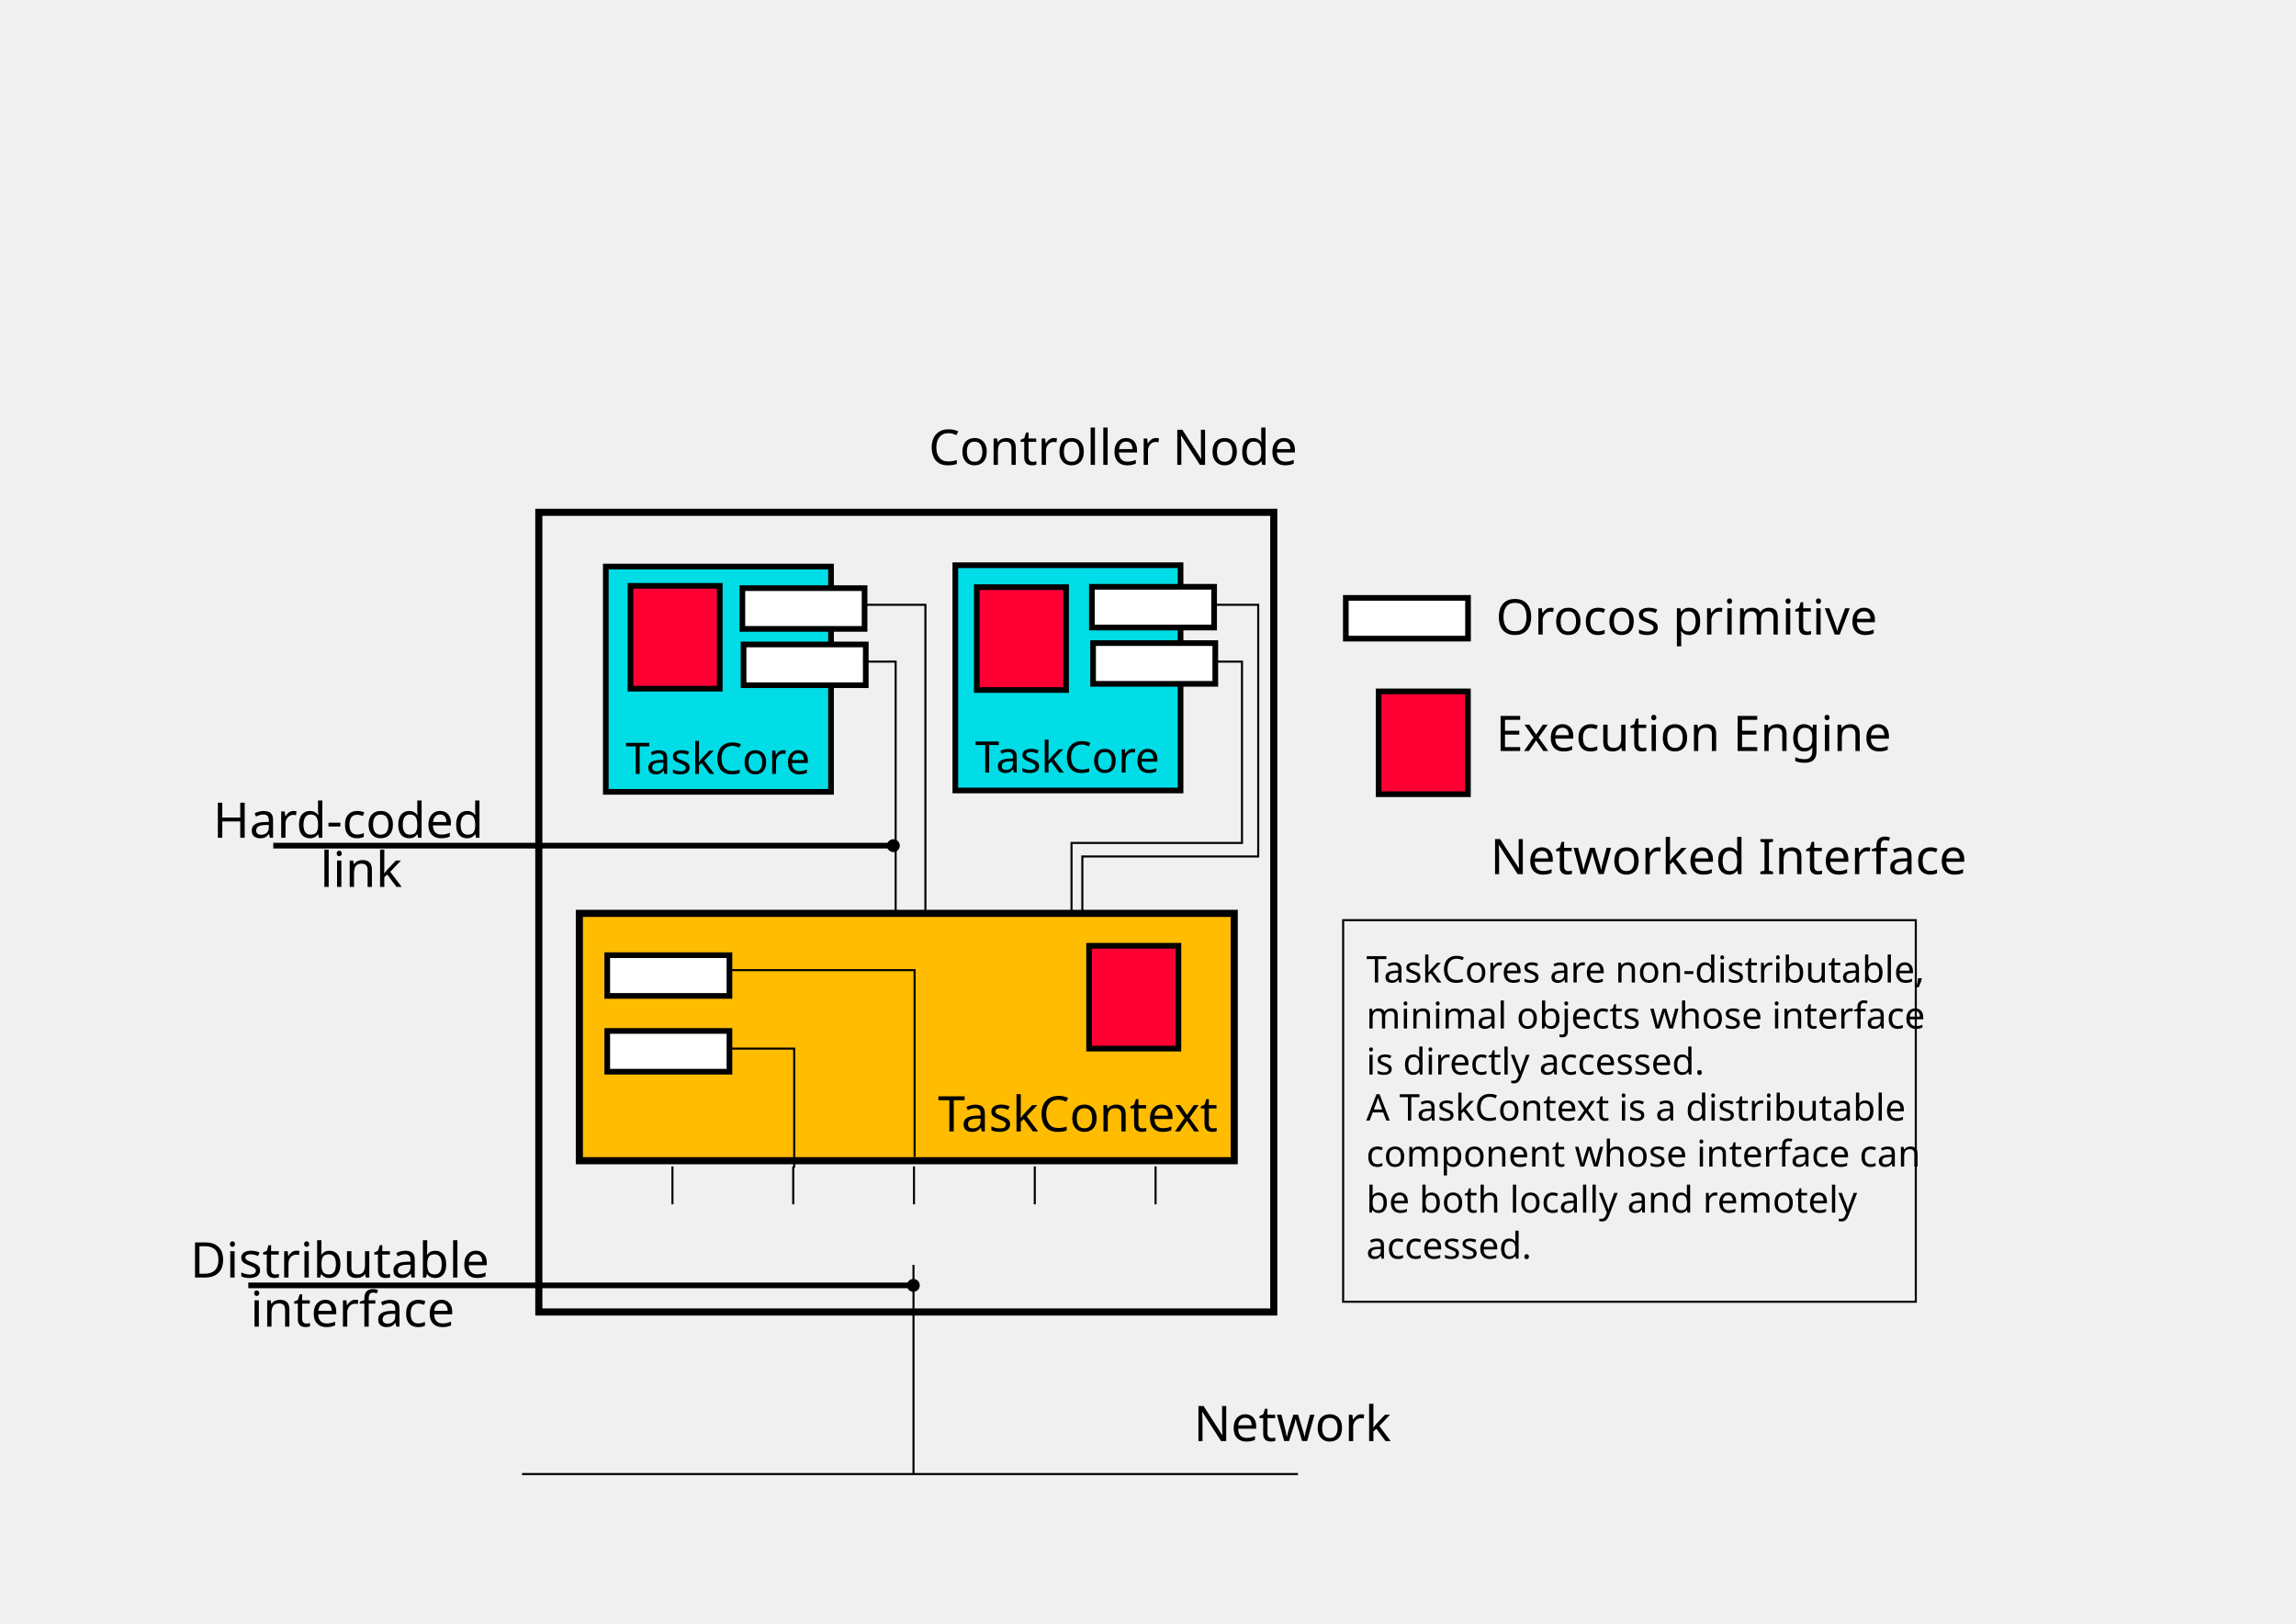
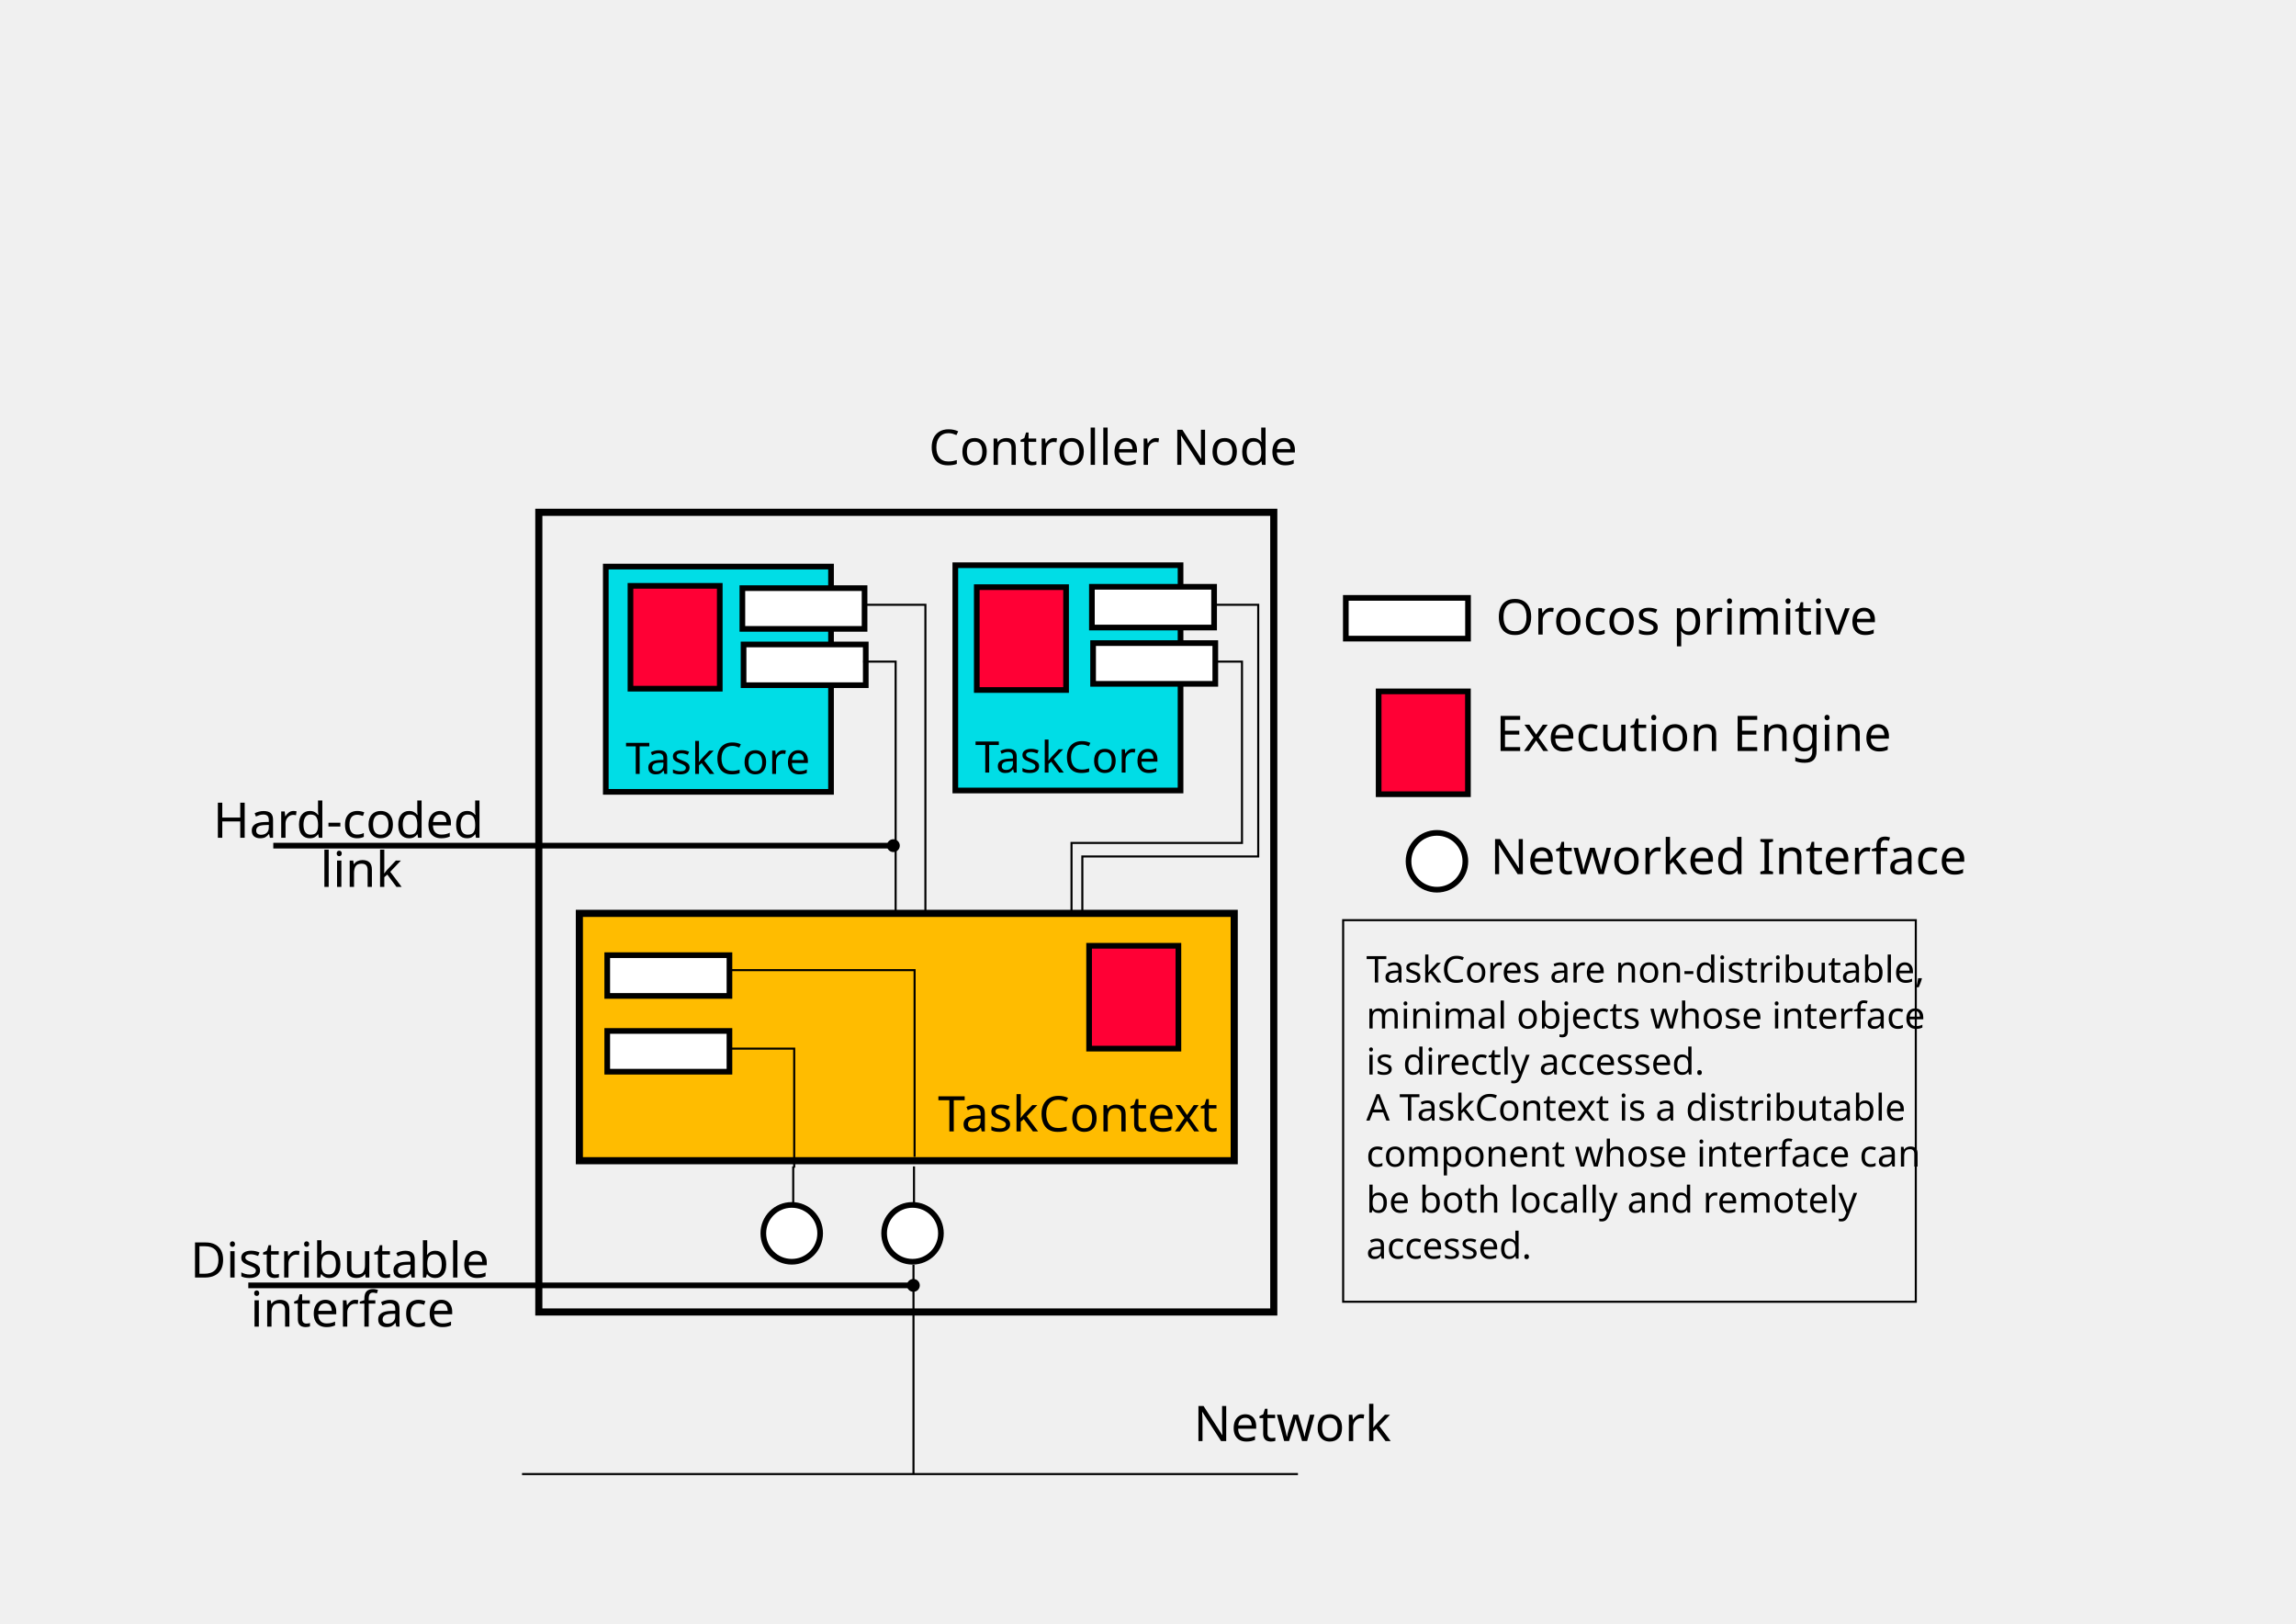
- <svg xmlns="http://www.w3.org/2000/svg" width="297mm" height="210mm" id="svg3778">
+ <svg xmlns="http://www.w3.org/2000/svg" width="297mm" height="210mm" id="svg3778" version="1.1">
  <defs id="defs3780">
    <marker orient="auto" refY="0.0" refX="0.0" id="Dot_s" style="overflow:visible">
      <path id="path2349" d="M -2.5,-1.0 C -2.5,1.76 -4.74,4.0 -7.5,4.0 C -10.26,4.0 -12.5,1.76 -12.5,-1.0 C -12.5,-3.76 -10.26,-6.0 -7.5,-6.0 C -4.74,-6.0 -2.5,-3.76 -2.5,-1.0 z " style="fill-rule:evenodd;stroke:#000000;stroke-width:1.0pt;marker-start:none;marker-end:none" transform="scale(0.2) translate(7.125493, 1)" />
    </marker>
    <marker orient="auto" refY="0.0" refX="0.0" id="Dot_m" style="overflow:visible">
      <path id="path2794" d="M -2.5,-1.0 C -2.5,1.76 -4.74,4.0 -7.5,4.0 C -10.26,4.0 -12.5,1.76 -12.5,-1.0 C -12.5,-3.76 -10.26,-6.0 -7.5,-6.0 C -4.74,-6.0 -2.5,-3.76 -2.5,-1.0 z " style="fill-rule:evenodd;stroke:#000000;stroke-width:1.0pt;marker-start:none;marker-end:none" transform="scale(0.4) translate(7.125493, 1)" />
    </marker>
    <marker orient="auto" refY="0.0" refX="0.0" id="Arrow2Mend" style="overflow:visible;">
      <path id="path2835" style="font-size:12.0;fill-rule:evenodd;stroke-width:0.625;stroke-linejoin:round;" d="M 8.719,4.034 L -2.207,0.016 L 8.719,-4.002 C 6.973,-1.63 6.983,1.616 8.719,4.034 z " transform="scale(0.6) rotate(180) translate(-5,0)" />
    </marker>
    <marker orient="auto" refY="0.0" refX="0.0" id="Arrow1Mstart" style="overflow:visible">
      <path id="path2856" d="M 0.0,0.0 L 5.0,-5.0 L -12.5,0.0 L 5.0,5.0 L 0.0,0.0 z " style="fill-rule:evenodd;stroke:#000000;stroke-width:1.0pt;marker-start:none" transform="scale(0.4)" />
    </marker>
    <marker orient="auto" refY="0.0" refX="0.0" id="Arrow1Lend" style="overflow:visible;">
      <path id="path2859" d="M 0.0,0.0 L 5.0,-5.0 L -12.5,0.0 L 5.0,5.0 L 0.0,0.0 z " style="fill-rule:evenodd;stroke:#000000;stroke-width:1.0pt;marker-start:none;" transform="scale(0.8) rotate(180)" />
    </marker>
    <marker orient="auto" refY="0.0" refX="0.0" id="Arrow1Mend" style="overflow:visible;">
      <path id="path2853" d="M 0.0,0.0 L 5.0,-5.0 L -12.5,0.0 L 5.0,5.0 L 0.0,0.0 z " style="fill-rule:evenodd;stroke:#000000;stroke-width:1.0pt;marker-start:none;" transform="scale(0.4) rotate(180)" />
    </marker>
  </defs>
  <g id="layer1">
    <rect style="opacity:1;color:#000000;fill:none;fill-opacity:1;fill-rule:nonzero;stroke:#000000;stroke-width:3.48;stroke-linecap:butt;stroke-linejoin:miter;marker:none;marker-start:none;marker-mid:none;marker-end:none;stroke-miterlimit:4;stroke-dasharray:none;stroke-dashoffset:0;stroke-opacity:1;visibility:visible;display:inline;overflow:visible" id="rect3789" width="359.316" height="390.899" x="263.433" y="250.426" />
    <path style="fill:none;fill-opacity:0.75;fill-rule:evenodd;stroke:#000000;stroke-width:1px;stroke-linecap:butt;stroke-linejoin:miter;stroke-opacity:1" d="M 255.219,720.552 L 634.568,720.552" id="path3791" />
    <path style="fill:none;fill-opacity:0.75;fill-rule:evenodd;stroke:#000000;stroke-width:1px;stroke-linecap:butt;stroke-linejoin:miter;stroke-opacity:1" d="M 446.608,618.279 L 446.608,720.687" id="path3795" />
    <text xml:space="preserve" style="font-size:24px;font-style:normal;font-variant:normal;font-weight:normal;font-stretch:normal;text-align:start;line-height:125%;writing-mode:lr-tb;text-anchor:start;fill:#000000;fill-opacity:1;stroke:none;stroke-width:1px;stroke-linecap:butt;stroke-linejoin:miter;stroke-opacity:1;font-family:Bitstream Charter" x="454.038" y="227.227" id="text3801">
      <tspan id="tspan3803" x="454.038" y="227.227">Controller Node</tspan>
    </text>
    <rect style="opacity:1;color:#000000;fill:#ffbc00;fill-opacity:1;fill-rule:nonzero;stroke:#000000;stroke-width:3.48;stroke-linecap:butt;stroke-linejoin:miter;marker:none;marker-start:none;marker-mid:none;marker-end:none;stroke-miterlimit:4;stroke-dasharray:none;stroke-dashoffset:0;stroke-opacity:1;visibility:visible;display:inline;overflow:visible" id="rect4682" width="320.16" height="120.908" x="283.253" y="446.473" />
    <text xml:space="preserve" style="font-size:24px;font-style:normal;font-variant:normal;font-weight:normal;font-stretch:normal;text-align:start;line-height:125%;writing-mode:lr-tb;text-anchor:start;fill:#000000;fill-opacity:1;stroke:none;stroke-width:1px;stroke-linecap:butt;stroke-linejoin:miter;stroke-opacity:1;font-family:Bitstream Charter" x="583.593" y="704.429" id="text6455">
      <tspan id="tspan6457" x="583.593" y="704.429">Network</tspan>
    </text>
    <text xml:space="preserve" style="font-size:24px;font-style:normal;font-variant:normal;font-weight:normal;font-stretch:normal;text-align:start;line-height:125%;writing-mode:lr-tb;text-anchor:start;fill:#000000;fill-opacity:1;stroke:none;stroke-width:1px;stroke-linecap:butt;stroke-linejoin:miter;stroke-opacity:1;font-family:Bitstream Charter" x="458.551" y="553.054" id="text6465">
      <tspan id="tspan6467" x="458.551" y="553.054">TaskContext</tspan>
    </text>
    <g id="g2228" transform="matrix(0.885529,0,0,0.885529,33.7625,31.56235)">
      <rect y="277.11" x="296.33" height="124.353" width="124.353" id="rect1339" style="opacity:1;color:#000000;fill:#00dde6;fill-opacity:1;fill-rule:nonzero;stroke:#000000;stroke-width:3.129;stroke-linecap:butt;stroke-linejoin:miter;marker:none;marker-start:none;marker-mid:none;marker-end:none;stroke-miterlimit:4;stroke-dasharray:none;stroke-dashoffset:0;stroke-opacity:1;visibility:visible;display:inline;overflow:visible" />
      <text id="text1343" y="391.582" x="307.274" style="font-size:24px;font-style:normal;font-variant:normal;font-weight:normal;font-stretch:normal;text-align:start;line-height:125%;writing-mode:lr-tb;text-anchor:start;fill:#000000;fill-opacity:1;stroke:none;stroke-width:1px;stroke-linecap:butt;stroke-linejoin:miter;stroke-opacity:1;font-family:Bitstream Charter" xml:space="preserve">
        <tspan y="391.582" x="307.274" id="tspan1345">TaskCore</tspan>
      </text>
      <rect y="289.016" x="371.736" height="22.489" width="67.468" id="rect1351" style="opacity:1;color:#000000;fill:#ffffff;fill-opacity:1;fill-rule:nonzero;stroke:#000000;stroke-width:3.129;stroke-linecap:butt;stroke-linejoin:miter;marker:none;marker-start:none;marker-mid:none;marker-end:none;stroke-miterlimit:4;stroke-dasharray:none;stroke-dashoffset:0;stroke-opacity:1;visibility:visible;display:inline;overflow:visible" />
      <rect y="320.104" x="372.397" height="22.489" width="67.468" id="rect2226" style="opacity:1;color:#000000;fill:#ffffff;fill-opacity:1;fill-rule:nonzero;stroke:#000000;stroke-width:3.129;stroke-linecap:butt;stroke-linejoin:miter;marker:none;marker-start:none;marker-mid:none;marker-end:none;stroke-miterlimit:4;stroke-dasharray:none;stroke-dashoffset:0;stroke-opacity:1;visibility:visible;display:inline;overflow:visible" />
    </g>
    <g id="g2235" transform="matrix(0.885529,0,0,0.885529,204.648,30.90103)">
      <rect y="277.11" x="296.33" height="124.353" width="124.353" id="rect2237" style="opacity:1;color:#000000;fill:#00dde6;fill-opacity:1;fill-rule:nonzero;stroke:#000000;stroke-width:3.129;stroke-linecap:butt;stroke-linejoin:miter;marker:none;marker-start:none;marker-mid:none;marker-end:none;stroke-miterlimit:4;stroke-dasharray:none;stroke-dashoffset:0;stroke-opacity:1;visibility:visible;display:inline;overflow:visible" />
      <text id="text2239" y="391.582" x="307.274" style="font-size:24px;font-style:normal;font-variant:normal;font-weight:normal;font-stretch:normal;text-align:start;line-height:125%;writing-mode:lr-tb;text-anchor:start;fill:#000000;fill-opacity:1;stroke:none;stroke-width:1px;stroke-linecap:butt;stroke-linejoin:miter;stroke-opacity:1;font-family:Bitstream Charter" xml:space="preserve">
        <tspan y="391.582" x="307.274" id="tspan2241">TaskCore</tspan>
      </text>
      <rect y="289.016" x="371.736" height="22.489" width="67.468" id="rect2243" style="opacity:1;color:#000000;fill:#ffffff;fill-opacity:1;fill-rule:nonzero;stroke:#000000;stroke-width:3.129;stroke-linecap:butt;stroke-linejoin:miter;marker:none;marker-start:none;marker-mid:none;marker-end:none;stroke-miterlimit:4;stroke-dasharray:none;stroke-dashoffset:0;stroke-opacity:1;visibility:visible;display:inline;overflow:visible" />
      <rect y="320.104" x="372.397" height="22.489" width="67.468" id="rect2245" style="opacity:1;color:#000000;fill:#ffffff;fill-opacity:1;fill-rule:nonzero;stroke:#000000;stroke-width:3.129;stroke-linecap:butt;stroke-linejoin:miter;marker:none;marker-start:none;marker-mid:none;marker-end:none;stroke-miterlimit:4;stroke-dasharray:none;stroke-dashoffset:0;stroke-opacity:1;visibility:visible;display:inline;overflow:visible" />
    </g>
    <path style="fill:none;fill-opacity:0.75;fill-rule:evenodd;stroke:#000000;stroke-width:1px;stroke-linecap:butt;stroke-linejoin:miter;stroke-opacity:1" d="M 422.006,323.411 L 437.881,323.411 L 437.881,445.119" id="path2247" />
    <path style="fill:none;fill-opacity:0.75;fill-rule:evenodd;stroke:#000000;stroke-width:1px;stroke-linecap:butt;stroke-linejoin:miter;stroke-opacity:1" d="M 422.006,295.631 L 452.433,295.631 L 452.433,445.119" id="path2249" />
    <path style="fill:none;fill-opacity:0.75;fill-rule:evenodd;stroke:#000000;stroke-width:1px;stroke-linecap:butt;stroke-linejoin:miter;stroke-opacity:1" d="M 593.983,323.411 L 607.212,323.411 L 607.212,412.046 L 523.869,412.046 L 523.869,445.119" id="path2251" />
    <path style="fill:none;fill-opacity:0.75;fill-rule:evenodd;stroke:#000000;stroke-width:1px;stroke-linecap:butt;stroke-linejoin:miter;stroke-opacity:1" d="M 592.66,295.631 L 615.15,295.631 L 615.15,418.66 L 529.161,418.66 L 529.161,445.119" id="path2253" />
    <rect y="466.911" x="296.884" height="19.915" width="59.745" id="rect2255" style="opacity:1;color:#000000;fill:#ffffff;fill-opacity:1;fill-rule:nonzero;stroke:#000000;stroke-width:2.771;stroke-linecap:butt;stroke-linejoin:miter;marker:none;marker-start:none;marker-mid:none;marker-end:none;stroke-miterlimit:4;stroke-dasharray:none;stroke-dashoffset:0;stroke-opacity:1;visibility:visible;display:inline;overflow:visible" />
    <rect y="503.952" x="296.884" height="19.915" width="59.745" id="rect2257" style="opacity:1;color:#000000;fill:#ffffff;fill-opacity:1;fill-rule:nonzero;stroke:#000000;stroke-width:2.771;stroke-linecap:butt;stroke-linejoin:miter;marker:none;marker-start:none;marker-mid:none;marker-end:none;stroke-miterlimit:4;stroke-dasharray:none;stroke-dashoffset:0;stroke-opacity:1;visibility:visible;display:inline;overflow:visible" />
-     <g id="g2271" transform="translate(2,2.018861)">
-       <path transform="translate(187.7896,9.55975)" d="M 138.243,577.409 A 13.89,13.89 0 1 1 138.243,577.409" id="path2259" style="opacity:1;color:#000000;fill:#ffffff;fill-opacity:1;fill-rule:nonzero;stroke:#000000;stroke-width:2.771;stroke-linecap:butt;stroke-linejoin:miter;marker:none;marker-start:none;marker-mid:none;marker-end:none;stroke-miterlimit:4;stroke-dasharray:none;stroke-dashoffset:0;stroke-opacity:1;visibility:visible;display:inline;overflow:visible" />
-       <path id="path2269" d="M 326.757,586.669 L 326.757,568.148" style="fill:none;fill-opacity:0.75;fill-rule:evenodd;stroke:#000000;stroke-width:1px;stroke-linecap:butt;stroke-linejoin:miter;stroke-opacity:1" />
-     </g>
    <g id="g2275" transform="translate(61.05017,2.018861)">
-       <path transform="translate(187.7896,9.55975)" d="M 138.243,577.409 A 13.89,13.89 0 1 1 138.243,577.409" id="path2277" style="opacity:1;color:#000000;fill:#ffffff;fill-opacity:1;fill-rule:nonzero;stroke:#000000;stroke-width:2.771;stroke-linecap:butt;stroke-linejoin:miter;marker:none;marker-start:none;marker-mid:none;marker-end:none;stroke-miterlimit:4;stroke-dasharray:none;stroke-dashoffset:0;stroke-opacity:1;visibility:visible;display:inline;overflow:visible" />
+       <path transform="translate(187.7896,9.55975)" d="m 138.243,577.409 c 7.671,0 13.89,6.219 13.89,13.89 0,7.671 -6.219,13.89 -13.89,13.89 -7.671,0 -13.89,-6.219 -13.89,-13.89 0,-7.671 6.219,-13.89 13.89,-13.89" id="path2277" style="opacity:1;color:#000000;fill:#ffffff;fill-opacity:1;fill-rule:nonzero;stroke:#000000;stroke-width:2.771;stroke-linecap:butt;stroke-linejoin:miter;marker:none;marker-start:none;marker-mid:none;marker-end:none;stroke-miterlimit:4;stroke-dasharray:none;stroke-dashoffset:0;stroke-opacity:1;visibility:visible;display:inline;overflow:visible" />
      <path id="path2279" d="M 326.757,586.669 L 326.757,568.148" style="fill:none;fill-opacity:0.75;fill-rule:evenodd;stroke:#000000;stroke-width:1px;stroke-linecap:butt;stroke-linejoin:miter;stroke-opacity:1" />
    </g>
    <g id="g2281" transform="translate(120.1003,2.018861)">
-       <path transform="translate(187.7896,9.55975)" d="M 138.243,577.409 A 13.89,13.89 0 1 1 138.243,577.409" id="path2283" style="opacity:1;color:#000000;fill:#ffffff;fill-opacity:1;fill-rule:nonzero;stroke:#000000;stroke-width:2.771;stroke-linecap:butt;stroke-linejoin:miter;marker:none;marker-start:none;marker-mid:none;marker-end:none;stroke-miterlimit:4;stroke-dasharray:none;stroke-dashoffset:0;stroke-opacity:1;visibility:visible;display:inline;overflow:visible" />
+       <path transform="translate(187.7896,9.55975)" d="m 138.243,577.409 c 7.671,0 13.89,6.219 13.89,13.89 0,7.671 -6.219,13.89 -13.89,13.89 -7.671,0 -13.89,-6.219 -13.89,-13.89 0,-7.671 6.219,-13.89 13.89,-13.89" id="path2283" style="opacity:1;color:#000000;fill:#ffffff;fill-opacity:1;fill-rule:nonzero;stroke:#000000;stroke-width:2.771;stroke-linecap:butt;stroke-linejoin:miter;marker:none;marker-start:none;marker-mid:none;marker-end:none;stroke-miterlimit:4;stroke-dasharray:none;stroke-dashoffset:0;stroke-opacity:1;visibility:visible;display:inline;overflow:visible" />
      <path id="path2285" d="M 326.757,586.669 L 326.757,568.148" style="fill:none;fill-opacity:0.75;fill-rule:evenodd;stroke:#000000;stroke-width:1px;stroke-linecap:butt;stroke-linejoin:miter;stroke-opacity:1" />
-     </g>
-     <g id="g2287" transform="translate(179.1505,2.018861)">
-       <path transform="translate(187.7896,9.55975)" d="M 138.243,577.409 A 13.89,13.89 0 1 1 138.243,577.409" id="path2289" style="opacity:1;color:#000000;fill:#ffffff;fill-opacity:1;fill-rule:nonzero;stroke:#000000;stroke-width:2.771;stroke-linecap:butt;stroke-linejoin:miter;marker:none;marker-start:none;marker-mid:none;marker-end:none;stroke-miterlimit:4;stroke-dasharray:none;stroke-dashoffset:0;stroke-opacity:1;visibility:visible;display:inline;overflow:visible" />
-       <path id="path2291" d="M 326.757,586.669 L 326.757,568.148" style="fill:none;fill-opacity:0.75;fill-rule:evenodd;stroke:#000000;stroke-width:1px;stroke-linecap:butt;stroke-linejoin:miter;stroke-opacity:1" />
-     </g>
-     <g id="g2293" transform="translate(238.2006,2.018861)">
-       <path transform="translate(187.7896,9.55975)" d="M 138.243,577.409 A 13.89,13.89 0 1 1 138.243,577.409" id="path2295" style="opacity:1;color:#000000;fill:#ffffff;fill-opacity:1;fill-rule:nonzero;stroke:#000000;stroke-width:2.771;stroke-linecap:butt;stroke-linejoin:miter;marker:none;marker-start:none;marker-mid:none;marker-end:none;stroke-miterlimit:4;stroke-dasharray:none;stroke-dashoffset:0;stroke-opacity:1;visibility:visible;display:inline;overflow:visible" />
-       <path id="path2297" d="M 326.757,586.669 L 326.757,568.148" style="fill:none;fill-opacity:0.75;fill-rule:evenodd;stroke:#000000;stroke-width:1px;stroke-linecap:butt;stroke-linejoin:miter;stroke-opacity:1" />
    </g>
    <path style="fill:none;fill-opacity:0.75;fill-rule:evenodd;stroke:#000000;stroke-width:1px;stroke-linecap:butt;stroke-linejoin:miter;stroke-opacity:1" d="M 355.861,474.222 L 447.141,474.222 L 447.141,565.503" id="path2299" />
    <path style="fill:none;fill-opacity:0.75;fill-rule:evenodd;stroke:#000000;stroke-width:1px;stroke-linecap:butt;stroke-linejoin:miter;stroke-opacity:1" d="M 357.861,512.587 L 388.288,512.587 L 388.288,570.794" id="path2301" />
    <rect style="opacity:1;color:#000000;fill:#ff0035;fill-opacity:1;fill-rule:nonzero;stroke:#000000;stroke-width:2.771;stroke-linecap:butt;stroke-linejoin:miter;marker:none;marker-start:none;marker-mid:none;marker-end:none;stroke-miterlimit:4;stroke-dasharray:none;stroke-dashoffset:0;stroke-opacity:1;visibility:visible;display:inline;overflow:visible" id="rect2303" width="43.656" height="50.27" x="308.236" y="286.37" />
    <rect style="opacity:1;color:#000000;fill:#ff0035;fill-opacity:1;fill-rule:nonzero;stroke:#000000;stroke-width:2.771;stroke-linecap:butt;stroke-linejoin:miter;marker:none;marker-start:none;marker-mid:none;marker-end:none;stroke-miterlimit:4;stroke-dasharray:none;stroke-dashoffset:0;stroke-opacity:1;visibility:visible;display:inline;overflow:visible" id="rect4051" width="43.656" height="50.27" x="477.552" y="287.016" />
    <rect style="opacity:1;color:#000000;fill:#ff0035;fill-opacity:1;fill-rule:nonzero;stroke:#000000;stroke-width:2.771;stroke-linecap:butt;stroke-linejoin:miter;marker:none;marker-start:none;marker-mid:none;marker-end:none;stroke-miterlimit:4;stroke-dasharray:none;stroke-dashoffset:0;stroke-opacity:1;visibility:visible;display:inline;overflow:visible" id="rect4053" width="43.656" height="50.27" x="532.468" y="462.316" />
    <rect y="292.256" x="657.974" height="19.915" width="59.745" id="rect4055" style="opacity:1;color:#000000;fill:#ffffff;fill-opacity:1;fill-rule:nonzero;stroke:#000000;stroke-width:2.771;stroke-linecap:butt;stroke-linejoin:miter;marker:none;marker-start:none;marker-mid:none;marker-end:none;stroke-miterlimit:4;stroke-dasharray:none;stroke-dashoffset:0;stroke-opacity:1;visibility:visible;display:inline;overflow:visible" />
    <rect style="opacity:1;color:#000000;fill:#ff0035;fill-opacity:1;fill-rule:nonzero;stroke:#000000;stroke-width:2.771;stroke-linecap:butt;stroke-linejoin:miter;marker:none;marker-start:none;marker-mid:none;marker-end:none;stroke-miterlimit:4;stroke-dasharray:none;stroke-dashoffset:0;stroke-opacity:1;visibility:visible;display:inline;overflow:visible" id="rect4057" width="43.656" height="50.27" x="674.019" y="337.963" />
    <g id="g4059" transform="translate(376.4909,-179.8457)">
-       <path transform="translate(187.7896,9.55975)" d="M 138.243,577.409 A 13.89,13.89 0 1 1 138.243,577.409" id="path4061" style="opacity:1;color:#000000;fill:#ffffff;fill-opacity:1;fill-rule:nonzero;stroke:#000000;stroke-width:2.771;stroke-linecap:butt;stroke-linejoin:miter;marker:none;marker-start:none;marker-mid:none;marker-end:none;stroke-miterlimit:4;stroke-dasharray:none;stroke-dashoffset:0;stroke-opacity:1;visibility:visible;display:inline;overflow:visible" />
+       <path transform="translate(187.7896,9.55975)" d="m 138.243,577.409 c 7.671,0 13.89,6.219 13.89,13.89 0,7.671 -6.219,13.89 -13.89,13.89 -7.671,0 -13.89,-6.219 -13.89,-13.89 0,-7.671 6.219,-13.89 13.89,-13.89" id="path4061" style="opacity:1;color:#000000;fill:#ffffff;fill-opacity:1;fill-rule:nonzero;stroke:#000000;stroke-width:2.771;stroke-linecap:butt;stroke-linejoin:miter;marker:none;marker-start:none;marker-mid:none;marker-end:none;stroke-miterlimit:4;stroke-dasharray:none;stroke-dashoffset:0;stroke-opacity:1;visibility:visible;display:inline;overflow:visible" />
    </g>
    <text xml:space="preserve" style="font-size:24px;font-style:normal;font-variant:normal;font-weight:normal;font-stretch:normal;text-align:start;line-height:125%;writing-mode:lr-tb;text-anchor:start;fill:#000000;fill-opacity:1;stroke:none;stroke-width:1px;stroke-linecap:butt;stroke-linejoin:miter;stroke-opacity:1;font-family:Bitstream Charter" x="731.315" y="310.182" id="text4065">
      <tspan id="tspan4067" x="731.315" y="310.182">Orocos primitive</tspan>
    </text>
    <text xml:space="preserve" style="font-size:24px;font-style:normal;font-variant:normal;font-weight:normal;font-stretch:normal;text-align:start;line-height:125%;writing-mode:lr-tb;text-anchor:start;fill:#000000;fill-opacity:1;stroke:none;stroke-width:1px;stroke-linecap:butt;stroke-linejoin:miter;stroke-opacity:1;font-family:Bitstream Charter" x="731.315" y="367.099" id="text4069">
      <tspan id="tspan4071" x="731.315" y="367.099">Execution Engine</tspan>
    </text>
    <text xml:space="preserve" style="font-size:24px;font-style:normal;font-variant:normal;font-weight:normal;font-stretch:normal;text-align:start;line-height:125%;writing-mode:lr-tb;text-anchor:start;fill:#000000;fill-opacity:1;stroke:none;stroke-width:1px;stroke-linecap:butt;stroke-linejoin:miter;stroke-opacity:1;font-family:Bitstream Charter" x="728.606" y="427.306" id="text4073">
      <tspan id="tspan4075" x="728.606" y="427.306">Networked Interface</tspan>
    </text>
    <path style="fill:none;fill-opacity:0.75;fill-rule:evenodd;stroke:#000000;stroke-width:2.771;stroke-linecap:butt;stroke-linejoin:miter;stroke-opacity:1;stroke-miterlimit:4;stroke-dasharray:none;marker-start:url(#Dot_s)" d="M 436.558,413.369 L 133.613,413.369" id="path1372" />
    <text xml:space="preserve" style="font-size:24px;font-style:normal;font-variant:normal;font-weight:normal;font-stretch:normal;text-align:center;line-height:100%;writing-mode:lr-tb;text-anchor:middle;fill:#000000;fill-opacity:1;stroke:none;stroke-width:1px;stroke-linecap:butt;stroke-linejoin:miter;stroke-opacity:1;font-family:Bitstream Charter" x="192.165" y="409.525" id="text2427">
      <tspan id="tspan2429" x="192.165" y="409.525">Hard-coded</tspan>
      <tspan x="192.165" y="433.525" id="tspan2437">link</tspan>
    </text>
    <path style="fill:none;fill-opacity:0.75;fill-rule:evenodd;stroke:#000000;stroke-width:2.771;stroke-linecap:butt;stroke-linejoin:miter;marker-start:url(#Dot_s);stroke-miterlimit:4;stroke-dasharray:none;stroke-opacity:1" d="M 446.344,628.322 L 121.4,628.322" id="path2431" />
    <text xml:space="preserve" style="font-size:24px;font-style:normal;font-variant:normal;font-weight:normal;font-stretch:normal;text-align:center;line-height:100%;writing-mode:lr-tb;text-anchor:middle;fill:#000000;fill-opacity:1;stroke:none;stroke-width:1px;stroke-linecap:butt;stroke-linejoin:miter;stroke-opacity:1;font-family:Bitstream Charter" x="187.952" y="624.479" id="text2433">
      <tspan id="tspan2435" x="187.952" y="624.479">Distributable</tspan>
      <tspan x="187.952" y="648.479" id="tspan2439">interface</tspan>
    </text>
    <rect style="opacity:1;color:#000000;fill:none;fill-opacity:1;fill-rule:nonzero;stroke:#000000;stroke-width:0.999;stroke-linecap:butt;stroke-linejoin:miter;marker:none;marker-start:none;marker-mid:none;marker-end:none;stroke-miterlimit:4;stroke-dasharray:none;stroke-dashoffset:0;stroke-opacity:1;visibility:visible;display:inline;overflow:visible" id="rect2441" width="279.972" height="186.529" x="656.668" y="449.796" />
    <text xml:space="preserve" style="font-size:18px;font-style:normal;font-variant:normal;font-weight:normal;font-stretch:normal;text-align:start;line-height:125%;writing-mode:lr-tb;text-anchor:start;fill:#000000;fill-opacity:1;stroke:none;stroke-width:1px;stroke-linecap:butt;stroke-linejoin:miter;stroke-opacity:1;font-family:Bitstream Charter" x="667.972" y="480.254" id="text3318">
      <tspan id="tspan3320" x="667.972" y="480.254">TaskCores are non-distributable,</tspan>
      <tspan x="667.972" y="502.754" id="tspan3322">minimal objects whose interface</tspan>
      <tspan x="667.972" y="525.254" id="tspan3324">is directly accessed.</tspan>
      <tspan x="667.972" y="547.754" id="tspan3326">A TaskContext is a distributable</tspan>
      <tspan x="667.972" y="570.254" id="tspan3328">component whose interface can</tspan>
      <tspan x="667.972" y="592.754" id="tspan3330">be both locally and remotely </tspan>
      <tspan x="667.972" y="615.254" id="tspan3332">accessed.</tspan>
    </text>
  </g>
</svg>
